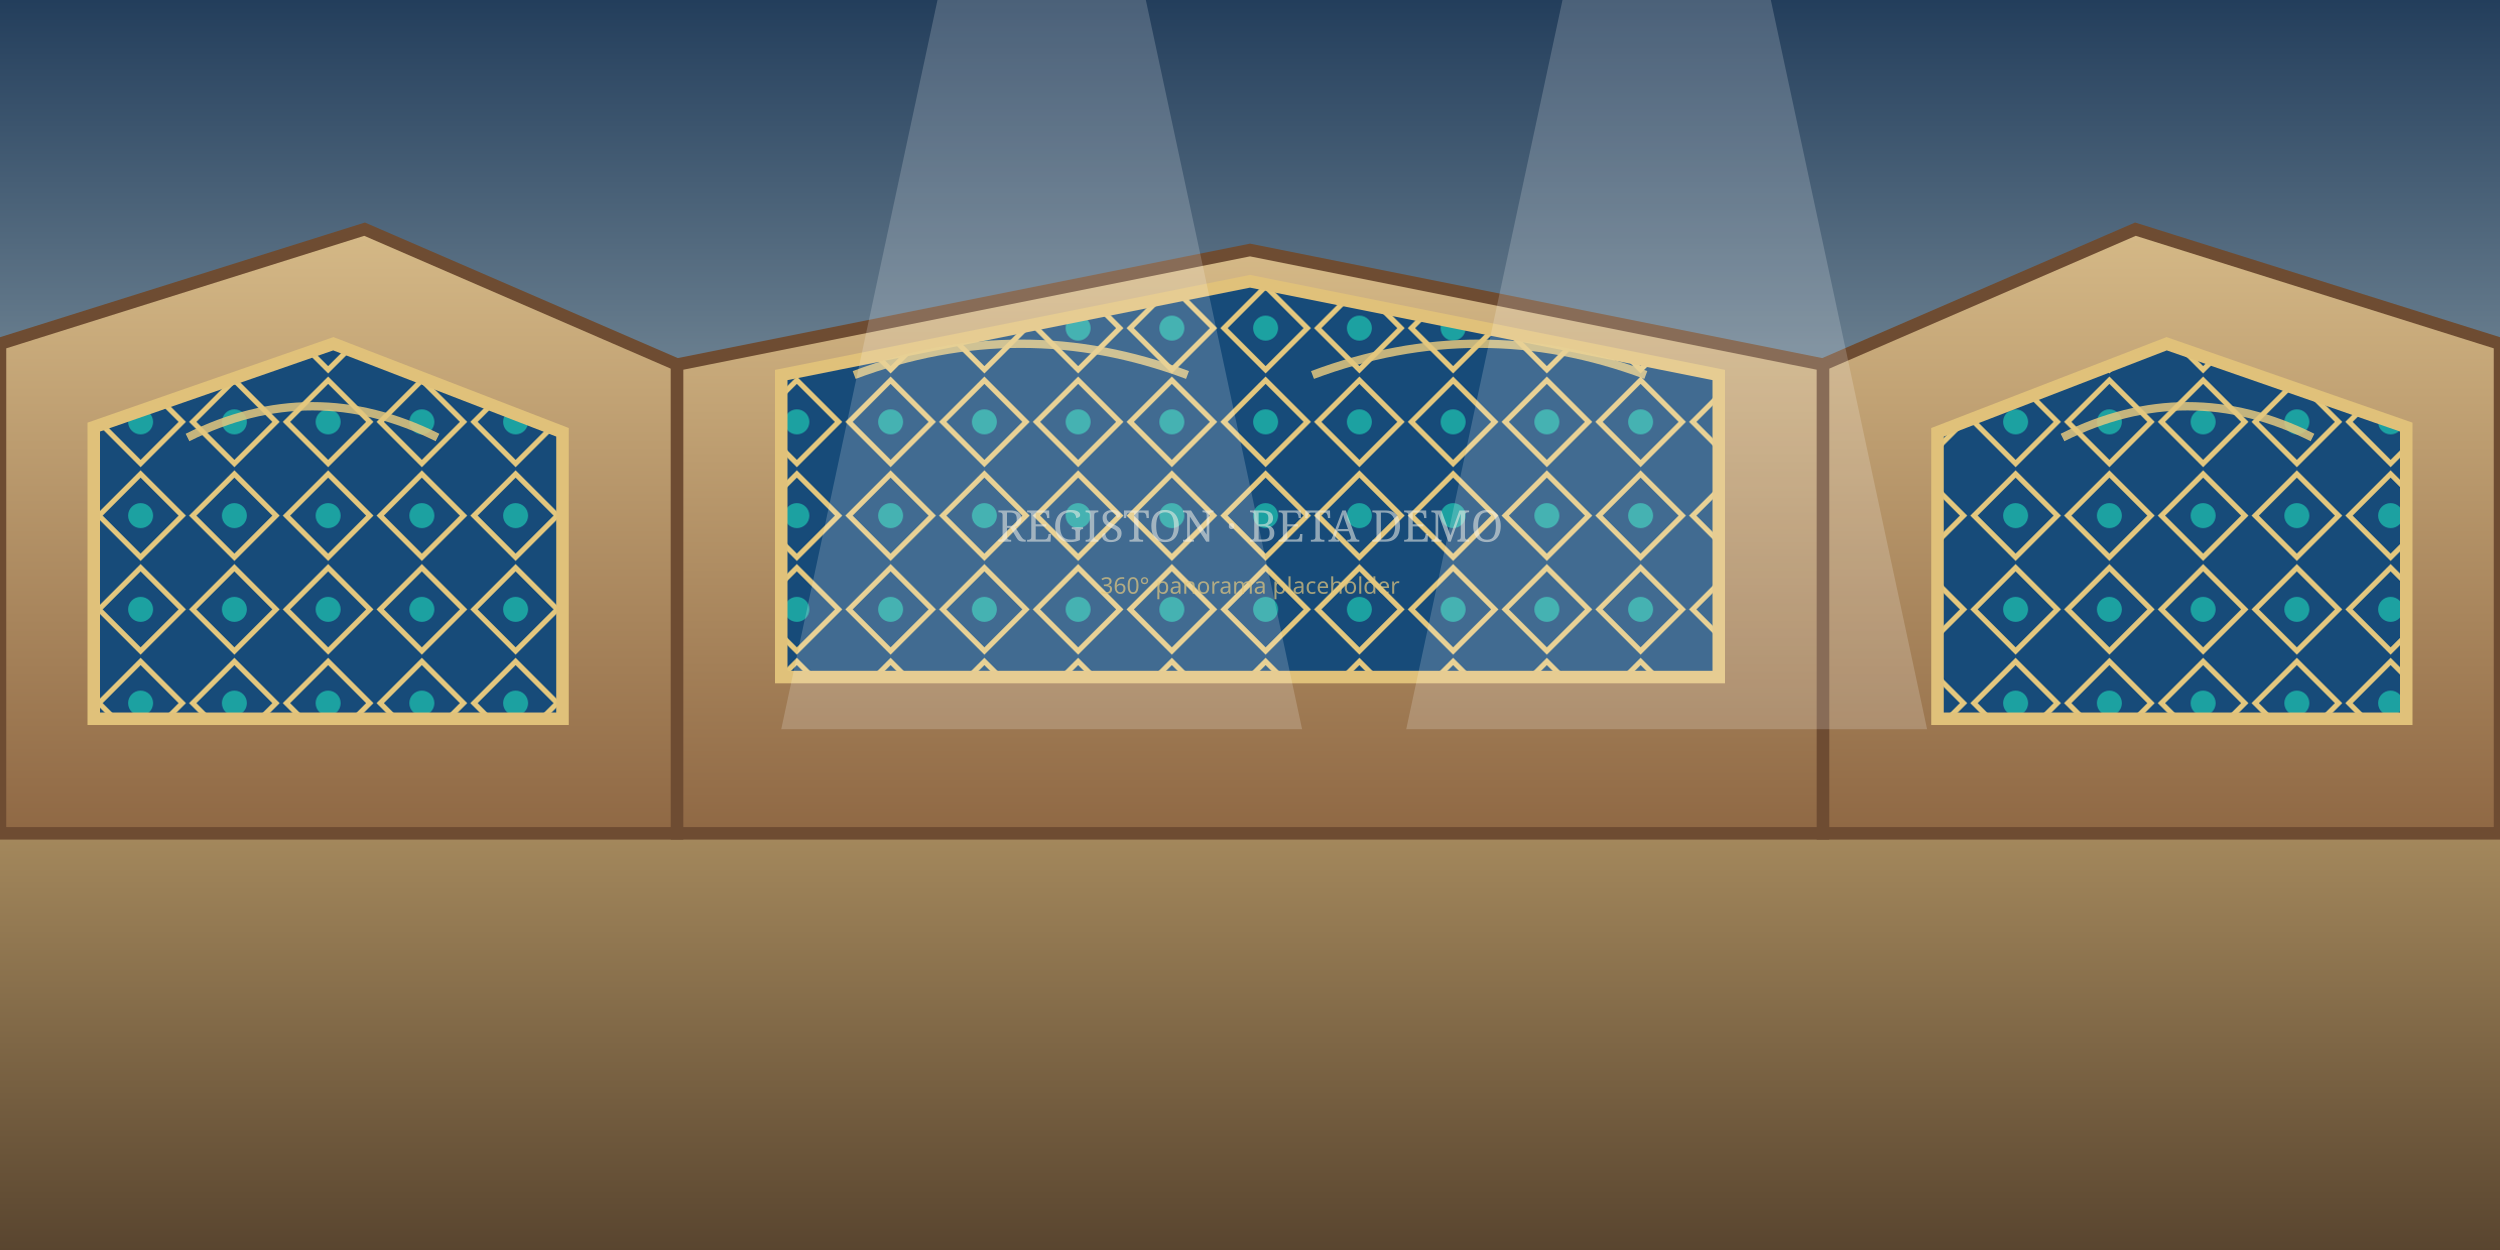
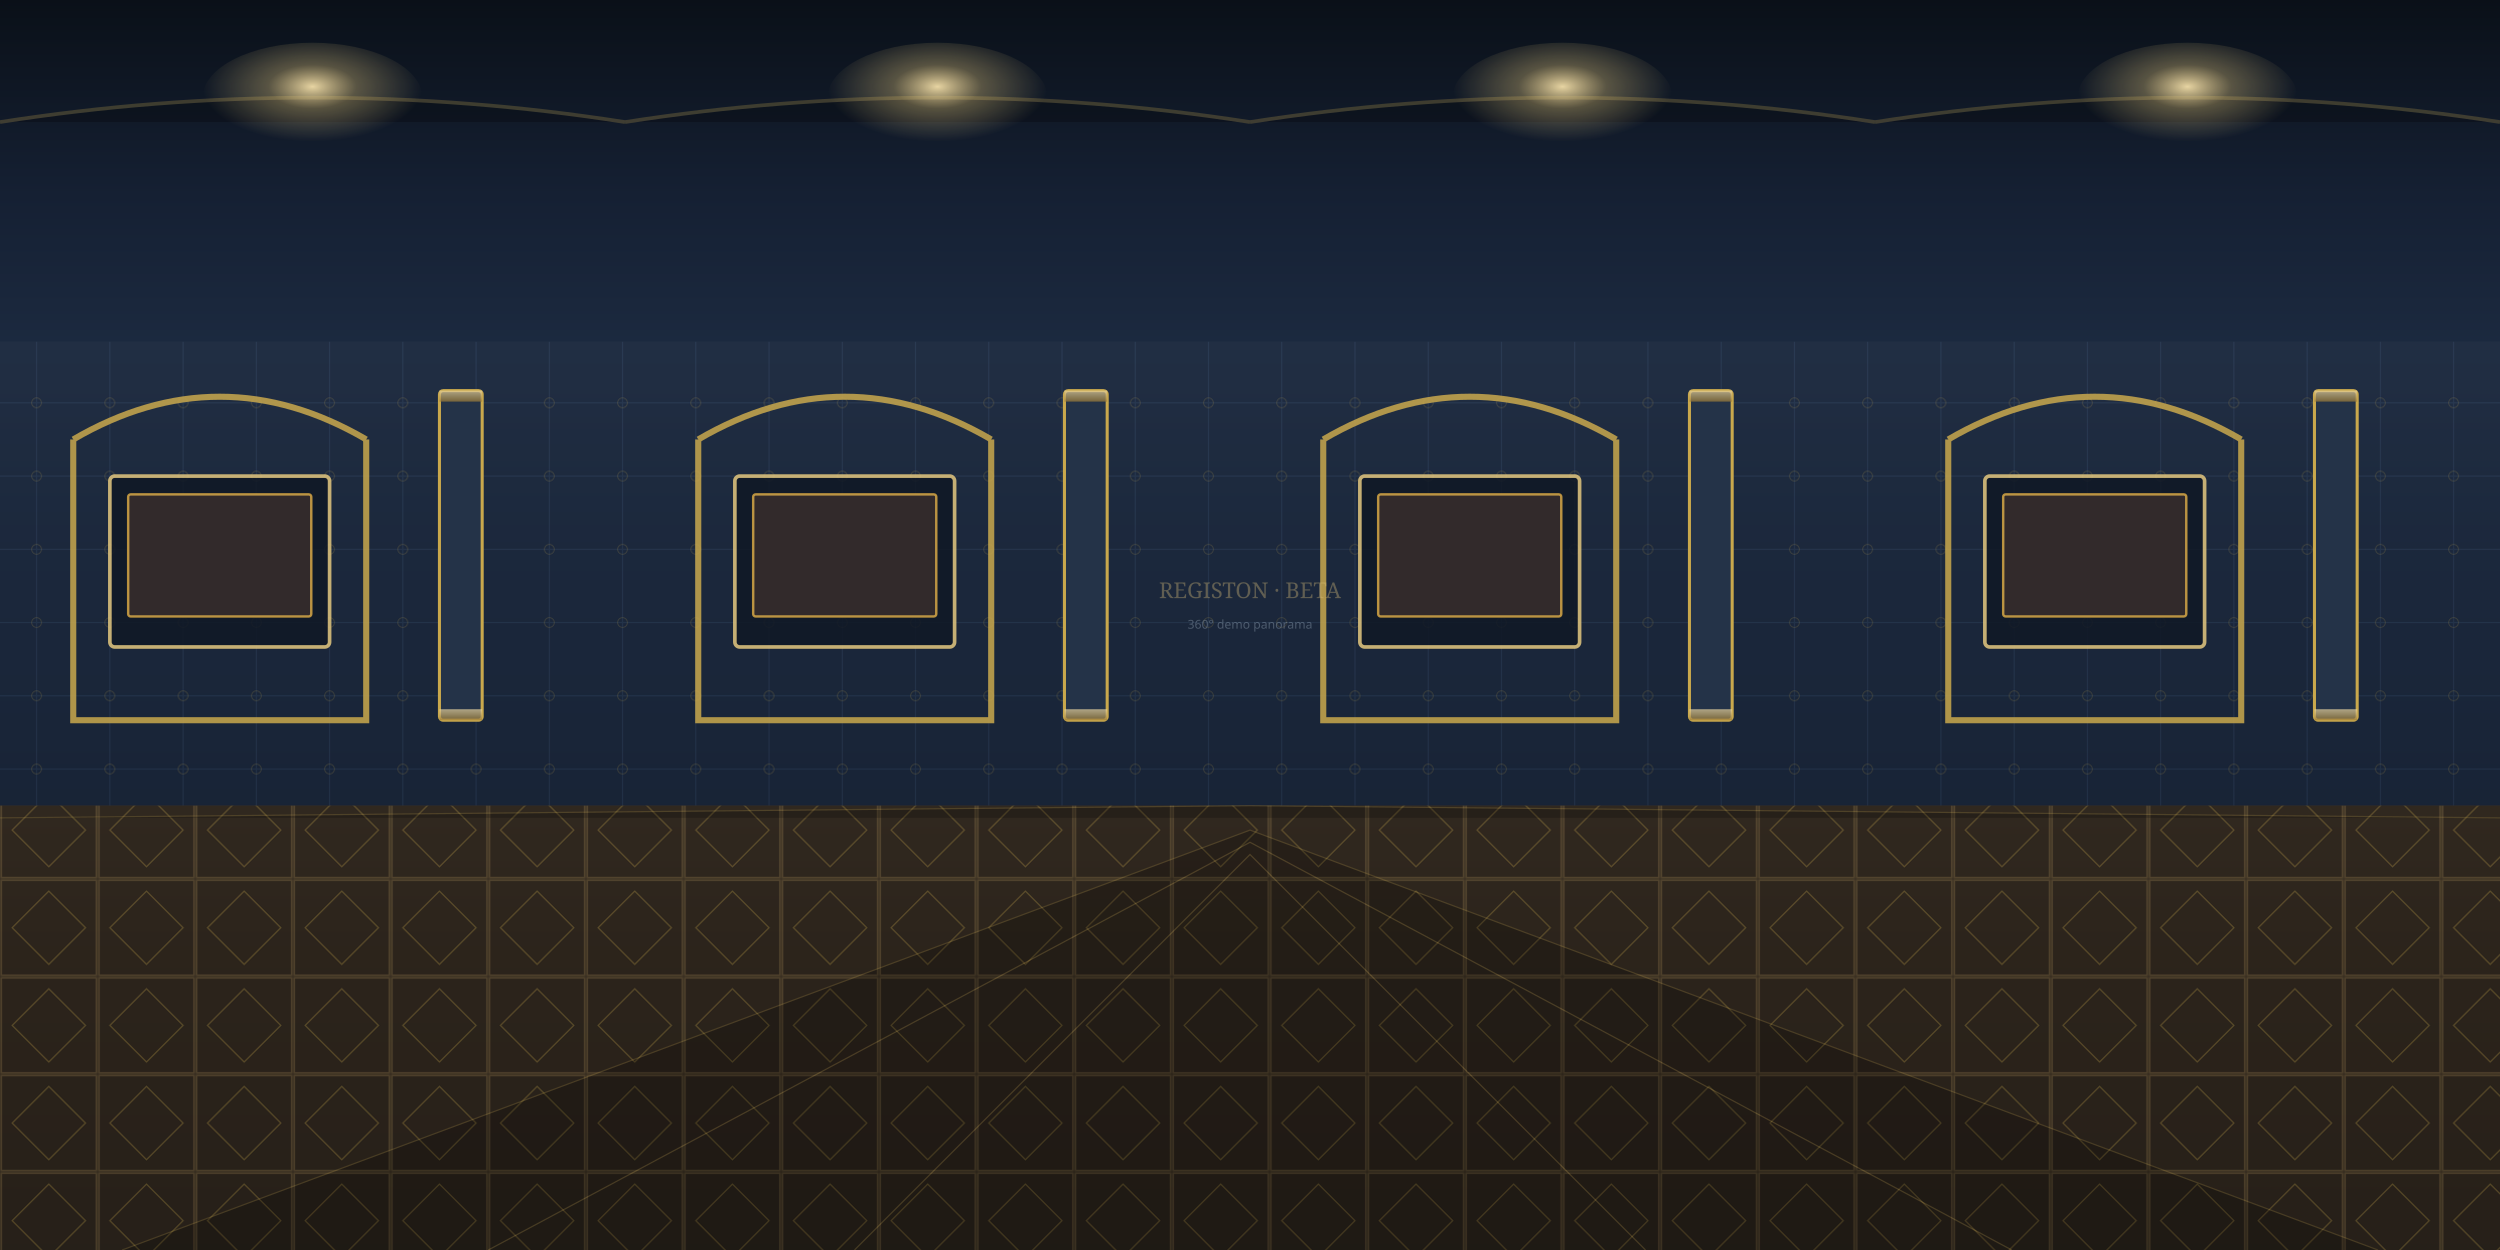
- <svg xmlns="http://www.w3.org/2000/svg" width="2400" height="1200" viewBox="0 0 2400 1200">
+ <svg xmlns="http://www.w3.org/2000/svg" width="4096" height="2048" viewBox="0 0 4096 2048">
  <defs>
-     <linearGradient id="sky" x2="0" y2="1">
-       <stop stop-color="#223d5b" />
-       <stop offset=".55" stop-color="#a9b9bd" />
-       <stop offset="1" stop-color="#d7c49b" />
+     <linearGradient id="ceil" x2="0" y2="1">
+       <stop offset="0" stop-color="#0a1018" />
+       <stop offset="0.55" stop-color="#152033" />
+       <stop offset="1" stop-color="#1c2a40" />
    </linearGradient>
-     <linearGradient id="floor" x2="0" y2="1">
-       <stop stop-color="#b99b69" />
-       <stop offset="1" stop-color="#59452f" />
+     <linearGradient id="wallG" x2="0" y2="1">
+       <stop offset="0" stop-color="#2a3a52" />
+       <stop offset="0.4" stop-color="#1e2d44" />
+       <stop offset="1" stop-color="#162235" />
    </linearGradient>
-     <linearGradient id="wall" x2="0" y2="1">
-       <stop stop-color="#d5b987" />
-       <stop offset="1" stop-color="#8f6844" />
+     <linearGradient id="floorG" x2="0" y2="1">
+       <stop offset="0" stop-color="#3d3428" />
+       <stop offset="0.35" stop-color="#2a2218" />
+       <stop offset="1" stop-color="#15120e" />
    </linearGradient>
-     <pattern id="tiles" width="90" height="90" patternUnits="userSpaceOnUse">
-       <rect width="90" height="90" fill="#174b79" />
-       <path d="M45 5 85 45 45 85 5 45Z" fill="none" stroke="#e3c77e" stroke-width="5" />
-       <circle cx="45" cy="45" r="12" fill="#1ca1a1" />
+     <linearGradient id="goldL" x2="0" y2="1">
+       <stop offset="0" stop-color="#e8d5a0" />
+       <stop offset="1" stop-color="#9a7a35" />
+     </linearGradient>
+     <pattern id="marble" width="120" height="120" patternUnits="userSpaceOnUse">
+       <rect width="120" height="120" fill="#1a2436" />
+       <path d="M0 60 H120 M60 0 V120" stroke="#2a3a52" stroke-width="2" />
+       <circle cx="60" cy="60" r="8" fill="none" stroke="#c9a84c" stroke-width="1.5" opacity=".35" />
    </pattern>
+     <pattern id="floorTile" width="160" height="160" patternUnits="userSpaceOnUse">
+       <rect width="160" height="160" fill="#2c241c" />
+       <rect x="2" y="2" width="156" height="156" fill="none" stroke="#5a4a32" stroke-width="3" />
+       <path d="M80 20 L140 80 L80 140 L20 80Z" fill="none" stroke="#c9a84c" stroke-width="2" opacity=".4" />
+     </pattern>
+     <radialGradient id="lamp" cx="50%" cy="40%" r="50%">
+       <stop offset="0" stop-color="#ffe9b0" stop-opacity=".9" />
+       <stop offset="0.4" stop-color="#e3c77e" stop-opacity=".35" />
+       <stop offset="1" stop-color="#e3c77e" stop-opacity="0" />
+     </radialGradient>
  </defs>
-   <rect width="2400" height="1200" fill="url(#sky)" />
-   <rect y="690" width="2400" height="510" fill="url(#floor)" />
-   <path d="M0 720 Q1200 620 2400 720" fill="none" stroke="#e5d1a7" stroke-width="18" />
-   <g fill="url(#wall)" stroke="#6e4c32" stroke-width="12">
-     <path d="M0 330 L350 220 650 350 650 800 0 800Z" />
-     <path d="M1750 350 L2050 220 2400 330 2400 800 1750 800Z" />
-     <path d="M650 350 L1200 240 1750 350 1750 800 650 800Z" />
+   <rect width="4096" height="580" fill="url(#ceil)" />
+   <g stroke="#c9a84c" stroke-width="6" opacity=".25">
+     <path d="M0 200 Q512 120 1024 200" />
+     <path d="M1024 200 Q1536 120 2048 200" />
+     <path d="M2048 200 Q2560 120 3072 200" />
+     <path d="M3072 200 Q3584 120 4096 200" />
  </g>
-   <g fill="url(#tiles)" stroke="#e0c17a" stroke-width="12">
-     <path d="M750 360 L1200 270 1650 360 1650 650 750 650Z" />
-     <path d="M90 410 L320 330 540 415 540 690 90 690Z" />
-     <path d="M1860 415 L2080 330 2310 410 2310 690 1860 690Z" />
+   <ellipse cx="512" cy="160" rx="180" ry="90" fill="url(#lamp)" />
+   <ellipse cx="1536" cy="160" rx="180" ry="90" fill="url(#lamp)" />
+   <ellipse cx="2560" cy="160" rx="180" ry="90" fill="url(#lamp)" />
+   <ellipse cx="3584" cy="160" rx="180" ry="90" fill="url(#lamp)" />
+   <rect y="560" width="4096" height="780" fill="url(#wallG)" />
+   <rect y="560" width="4096" height="780" fill="url(#marble)" opacity=".55" />
+   <g fill="none" stroke="#c9a84c" stroke-width="10" opacity=".85">
+     <path d="M120 720 Q360 580 600 720" />
+     <path d="M120 720 V1180 H600 V720" />
+     <rect x="180" y="780" width="360" height="280" rx="8" fill="#0f1724" stroke="#e3c77e" stroke-width="6" />
+     <path d="M1144 720 Q1384 580 1624 720" />
+     <path d="M1144 720 V1180 H1624 V720" />
+     <rect x="1204" y="780" width="360" height="280" rx="8" fill="#0f1724" stroke="#e3c77e" stroke-width="6" />
+     <path d="M2168 720 Q2408 580 2648 720" />
+     <path d="M2168 720 V1180 H2648 V720" />
+     <rect x="2228" y="780" width="360" height="280" rx="8" fill="#0f1724" stroke="#e3c77e" stroke-width="6" />
+     <path d="M3192 720 Q3432 580 3672 720" />
+     <path d="M3192 720 V1180 H3672 V720" />
+     <rect x="3252" y="780" width="360" height="280" rx="8" fill="#0f1724" stroke="#e3c77e" stroke-width="6" />
  </g>
-   <g fill="none" stroke="#e3c77e" stroke-width="8" opacity=".85">
-     <path d="M820 360 Q980 300 1140 360" />
-     <path d="M1260 360 Q1420 300 1580 360" />
-     <path d="M180 420 Q300 360 420 420" />
-     <path d="M1980 420 Q2100 360 2220 420" />
+   <g fill="#1a1520" stroke="#b8903e" stroke-width="4">
+     <rect x="210" y="810" width="300" height="200" rx="4" />
+     <rect x="1234" y="810" width="300" height="200" rx="4" />
+     <rect x="2258" y="810" width="300" height="200" rx="4" />
+     <rect x="3282" y="810" width="300" height="200" rx="4" />
  </g>
-   <g opacity=".18" fill="#fff">
-     <path d="M900 0 L1100 0 1250 700 750 700Z" />
-     <path d="M1500 0 L1700 0 1850 700 1350 700Z" />
+   <g fill="#e3c77e" opacity=".12">
+     <rect x="210" y="810" width="300" height="200" rx="4" />
+     <rect x="1234" y="810" width="300" height="200" rx="4" />
+     <rect x="2258" y="810" width="300" height="200" rx="4" />
+     <rect x="3282" y="810" width="300" height="200" rx="4" />
  </g>
-   <text x="1200" y="520" text-anchor="middle" fill="#f3f0e8" font-family="Georgia, serif" font-size="42" opacity=".55">REGISTON · BETA DEMO</text>
-   <text x="1200" y="570" text-anchor="middle" fill="#e3c77e" font-family="system-ui,sans-serif" font-size="22" opacity=".7">360° panorama placeholder</text>
+   <g fill="#243348" stroke="#c9a84c" stroke-width="5">
+     <rect x="720" y="640" width="70" height="540" rx="6" />
+     <rect x="1744" y="640" width="70" height="540" rx="6" />
+     <rect x="2768" y="640" width="70" height="540" rx="6" />
+     <rect x="3792" y="640" width="70" height="540" rx="6" />
+   </g>
+   <g fill="url(#goldL)" opacity=".7">
+     <rect x="720" y="640" width="70" height="18" />
+     <rect x="720" y="1162" width="70" height="18" />
+     <rect x="1744" y="640" width="70" height="18" />
+     <rect x="1744" y="1162" width="70" height="18" />
+     <rect x="2768" y="640" width="70" height="18" />
+     <rect x="2768" y="1162" width="70" height="18" />
+     <rect x="3792" y="640" width="70" height="18" />
+     <rect x="3792" y="1162" width="70" height="18" />
+   </g>
+   <rect y="1320" width="4096" height="728" fill="url(#floorG)" />
+   <rect y="1320" width="4096" height="728" fill="url(#floorTile)" opacity=".75" />
+   <g stroke="#c9a84c" stroke-width="2" opacity=".2">
+     <path d="M0 1340 L2048 1320 L4096 1340" />
+     <path d="M200 2048 L2048 1360 L3896 2048" />
+     <path d="M800 2048 L2048 1380 L3296 2048" />
+     <path d="M1400 2048 L2048 1400 L2696 2048" />
+   </g>
+   <text x="2048" y="980" text-anchor="middle" fill="#e3c77e" font-family="Georgia, serif" font-size="36" opacity=".35">REGISTON · BETA</text>
+   <text x="2048" y="1030" text-anchor="middle" fill="#9ab" font-family="system-ui,sans-serif" font-size="20" opacity=".4">360° demo panorama</text>
</svg>
